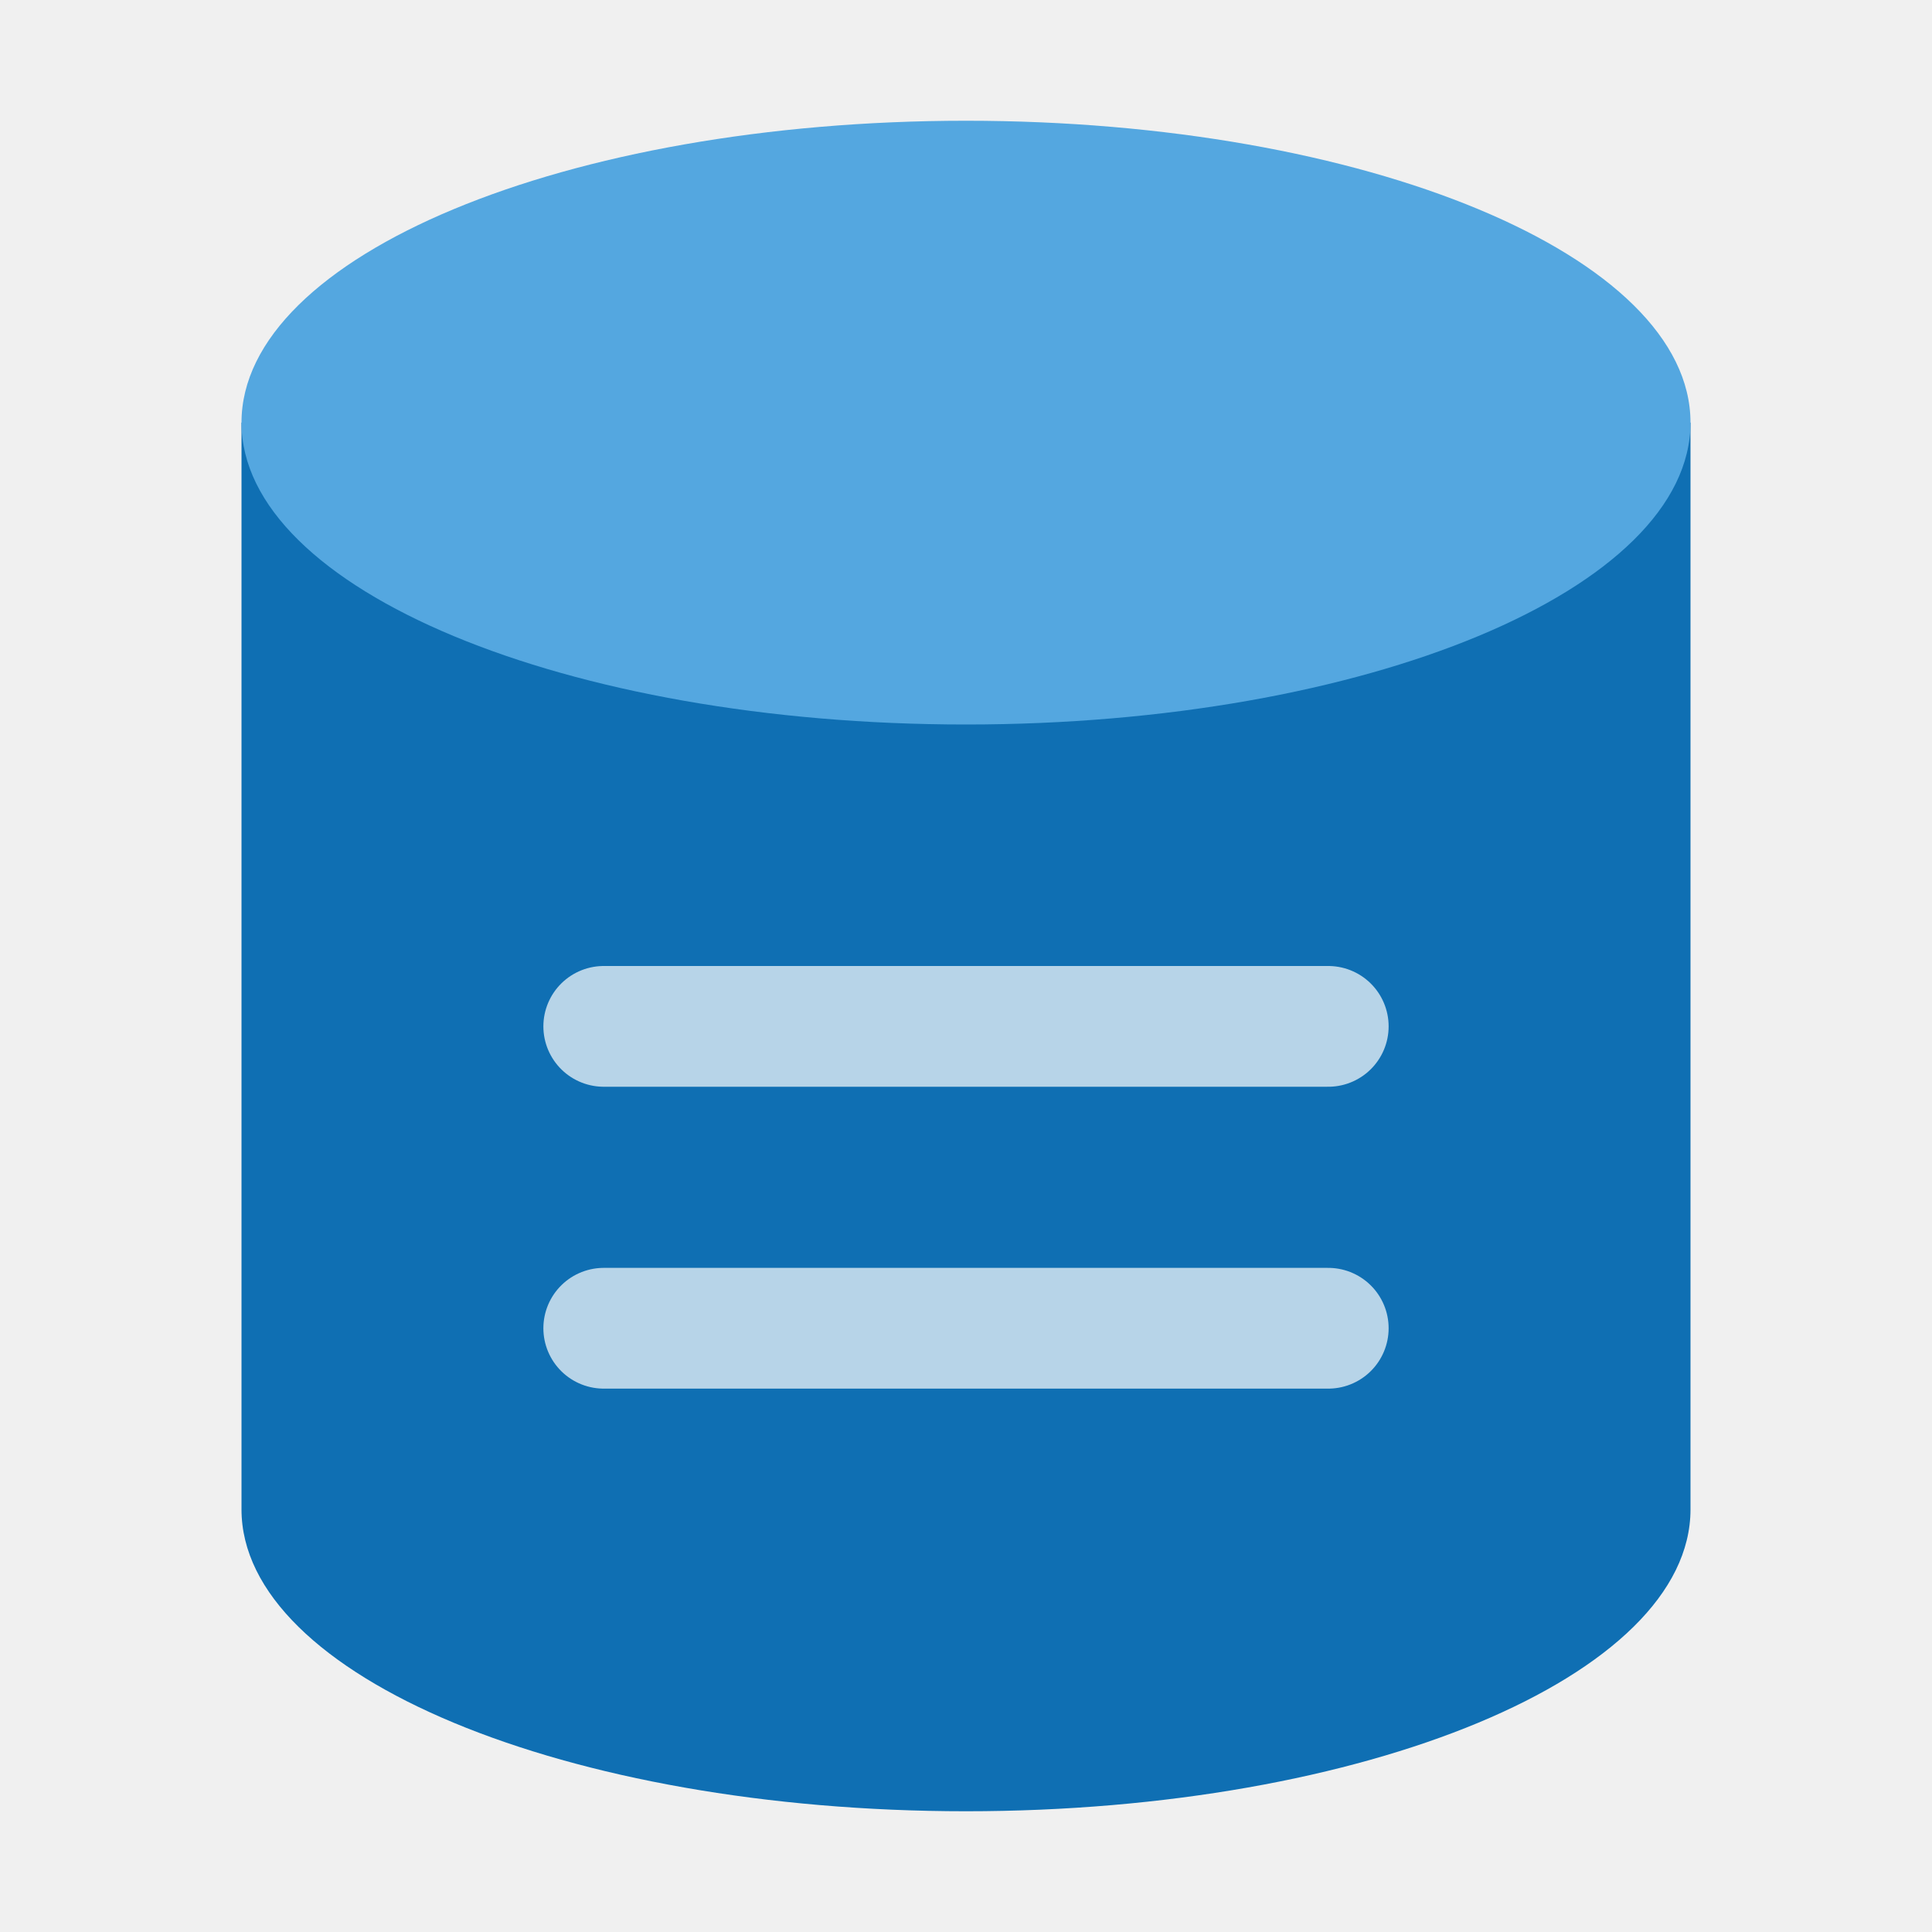
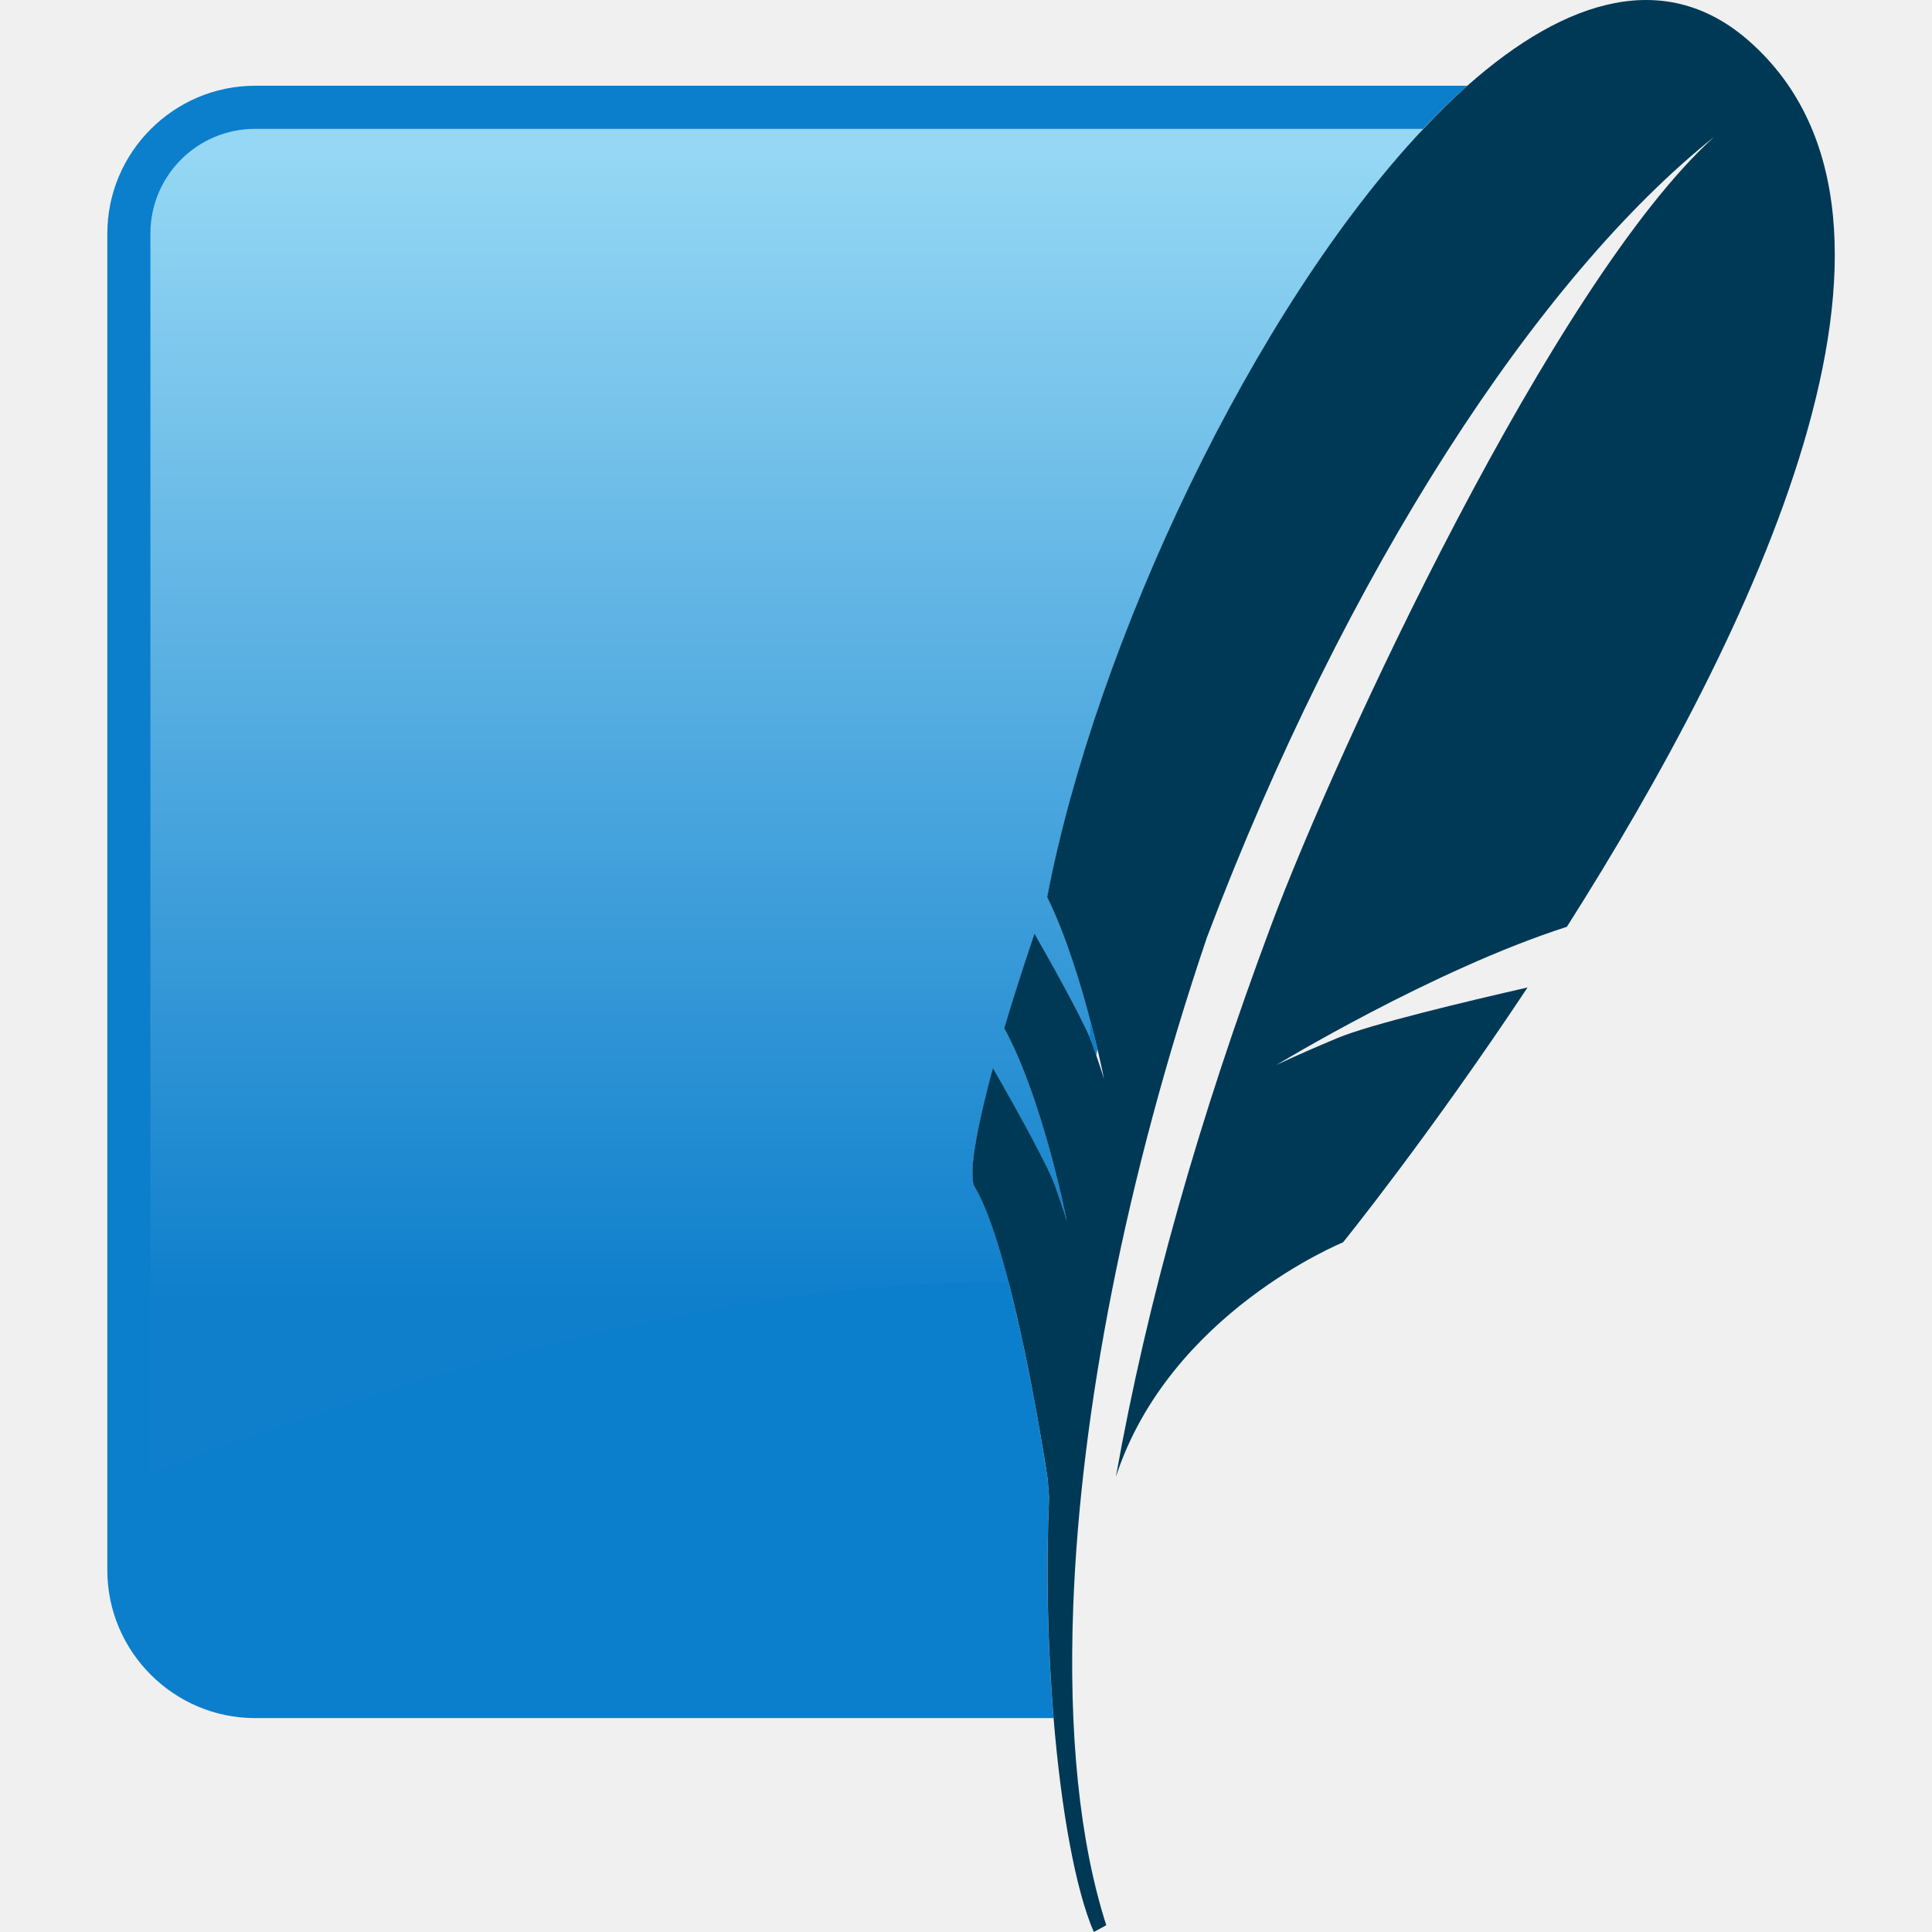
- <svg xmlns="http://www.w3.org/2000/svg" viewBox="0 0 16 16">
-   <path d="M2 3.5v9C2 13.88 4.69 15 8 15s6-1.12 6-2.5v-9z" fill="#0f6fb3" />
-   <ellipse cx="8" cy="3.5" rx="6" ry="2.5" fill="#54a7e0" />
-   <path d="M5 8.5h6M5 11h6" fill="none" stroke="#fff" stroke-opacity=".7" stroke-width="1" stroke-linecap="round" />
+ <svg xmlns="http://www.w3.org/2000/svg" width="32" height="32" viewBox="0 0 128 128">
+   <defs>
+     <linearGradient id="SVG89VyEssG" x1="-15.615" x2="-6.741" y1="-9.108" y2="-9.108" gradientTransform="rotate(90 -90.486 64.634)scale(9.2712)" gradientUnits="userSpaceOnUse">
+       <stop offset="0" stop-color="#95d7f4" />
+       <stop offset=".92" stop-color="#0f7fcc" />
+       <stop offset="1" stop-color="#0f7fcc" />
+     </linearGradient>
+   </defs>
+   <path fill="#0b7fcc" d="M69.5 99.176c-.059-.73-.094-1.2-.094-1.2S67.2 83.087 64.57 78.642c-.414-.707.043-3.594 1.207-7.88c.68 1.169 3.54 6.192 4.118 7.81c.648 1.824.78 2.347.78 2.347s-1.57-8.082-4.144-12.797a162 162 0 0 1 2.004-6.265c.973 1.71 3.313 5.859 3.828 7.3c.102.293.192.543.27.774l.074-.414c-.59-2.504-1.75-6.86-3.336-10.082c3.52-18.328 15.531-42.824 27.84-53.754H16.9c-5.387 0-9.789 4.406-9.789 9.789v88.57c0 5.383 4.406 9.789 9.79 9.789h52.897a119 119 0 0 1-.297-14.652" />
+   <path fill="url(#SVG89VyEssG)" d="M65.777 70.762c.68 1.168 3.54 6.188 4.117 7.809c.649 1.824.781 2.347.781 2.347s-1.57-8.082-4.144-12.797a165 165 0 0 1 2.004-6.27c.887 1.567 2.922 5.169 3.652 6.872l.082-.961c-.648-2.496-1.633-5.766-2.898-8.328c3.242-16.871 13.68-38.97 24.926-50.898H16.899a6.94 6.94 0 0 0-6.934 6.933v82.11c17.527-6.731 38.664-12.88 56.855-12.614c-.672-2.605-1.441-4.96-2.25-6.324c-.414-.707.043-3.597 1.207-7.879" />
+   <path fill="#003956" d="M115.95 2.781c-5.5-4.906-12.164-2.933-18.734 2.899a44 44 0 0 0-2.914 2.859c-11.25 11.926-21.684 34.023-24.926 50.895c1.262 2.563 2.25 5.832 2.894 8.328c.168.64.32 1.242.442 1.754c.285 1.207.437 1.996.437 1.996s-.101-.383-.515-1.582c-.078-.23-.168-.484-.27-.773a8 8 0 0 0-.172-.434c-.734-1.703-2.765-5.305-3.656-6.867c-.762 2.25-1.437 4.36-2.004 6.265c2.578 4.715 4.149 12.797 4.149 12.797s-.137-.523-.782-2.347c-.578-1.621-3.441-6.64-4.117-7.809c-1.164 4.281-1.625 7.172-1.207 7.88c.809 1.362 1.574 3.722 2.25 6.323c1.524 5.867 2.586 13.012 2.586 13.012s.031.469.094 1.2a119 119 0 0 0 .297 14.651c.504 6.11 1.453 11.363 2.664 14.172l.828-.449c-1.781-5.535-2.504-12.793-2.188-21.156c.48-12.793 3.422-28.215 8.856-44.289c9.191-24.27 21.938-43.738 33.602-53.035c-10.633 9.602-25.023 40.684-29.332 52.195c-4.82 12.891-8.238 24.984-10.301 36.574c3.55-10.863 15.047-15.53 15.047-15.53s5.637-6.958 12.227-16.888c-3.95.903-10.43 2.442-12.598 3.352c-3.2 1.344-4.067 1.8-4.067 1.8s10.371-6.312 19.27-9.171c12.234-19.27 25.562-46.648 12.141-58.621" />
</svg>
